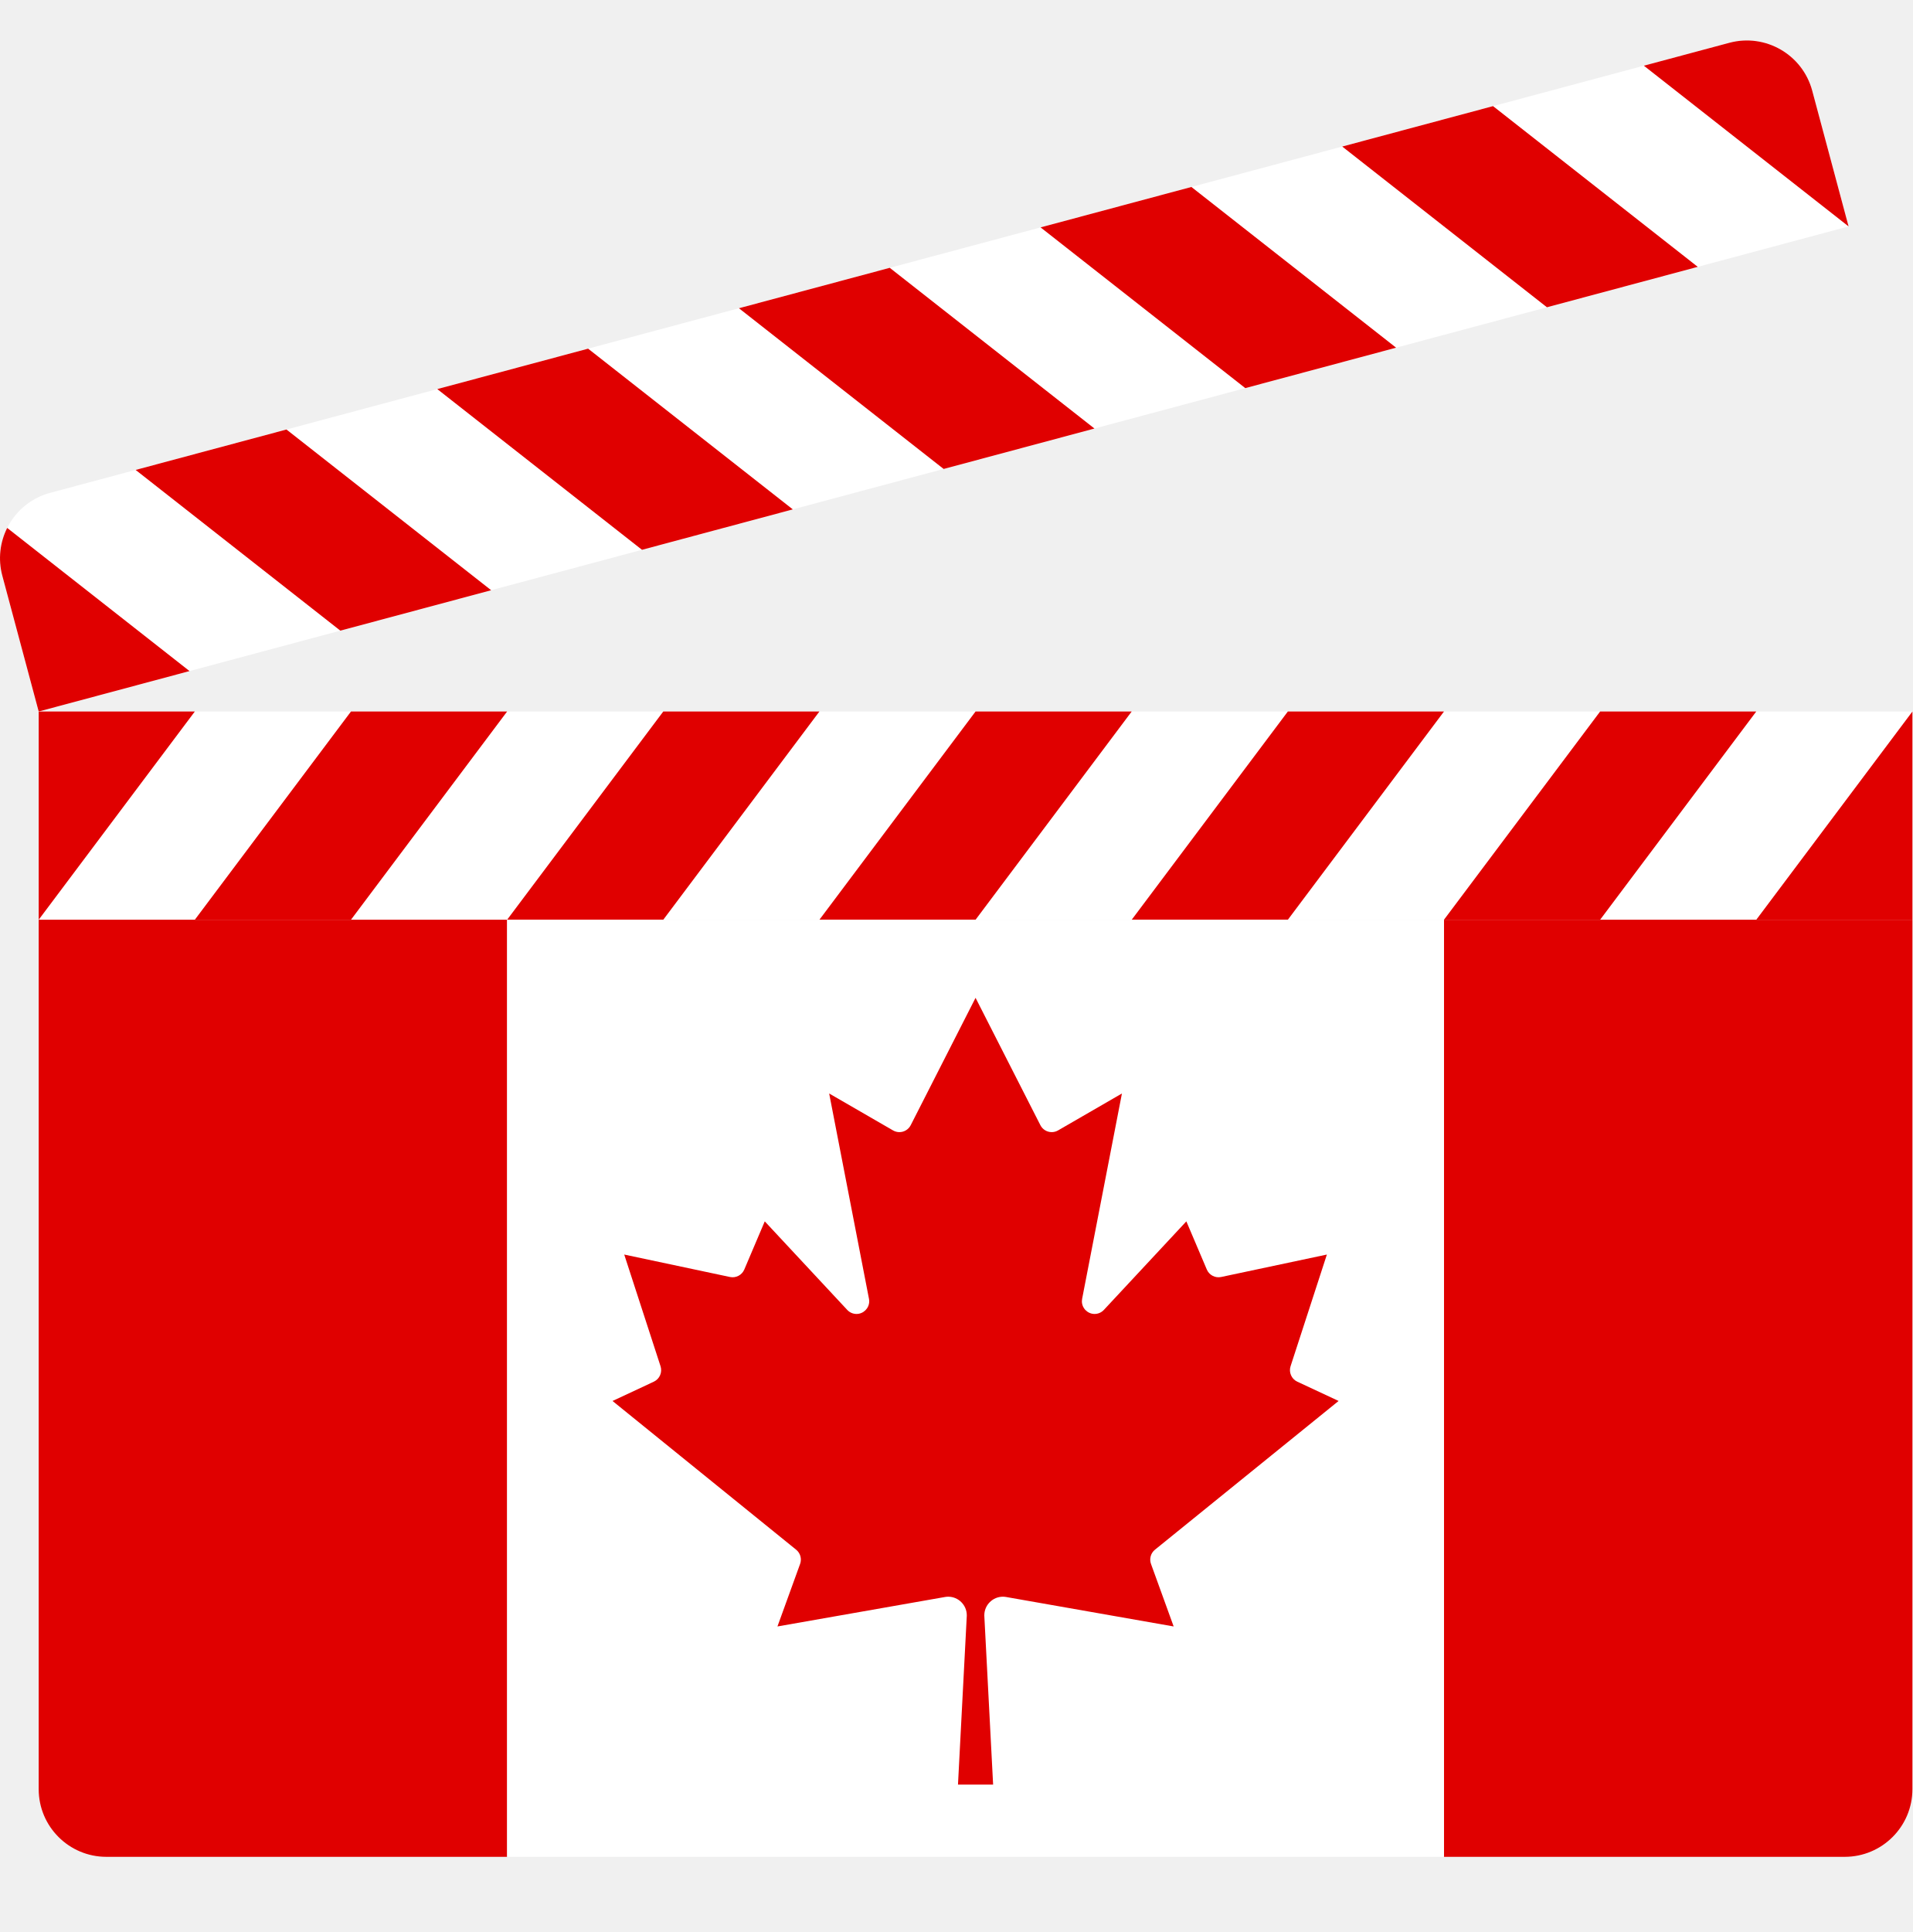
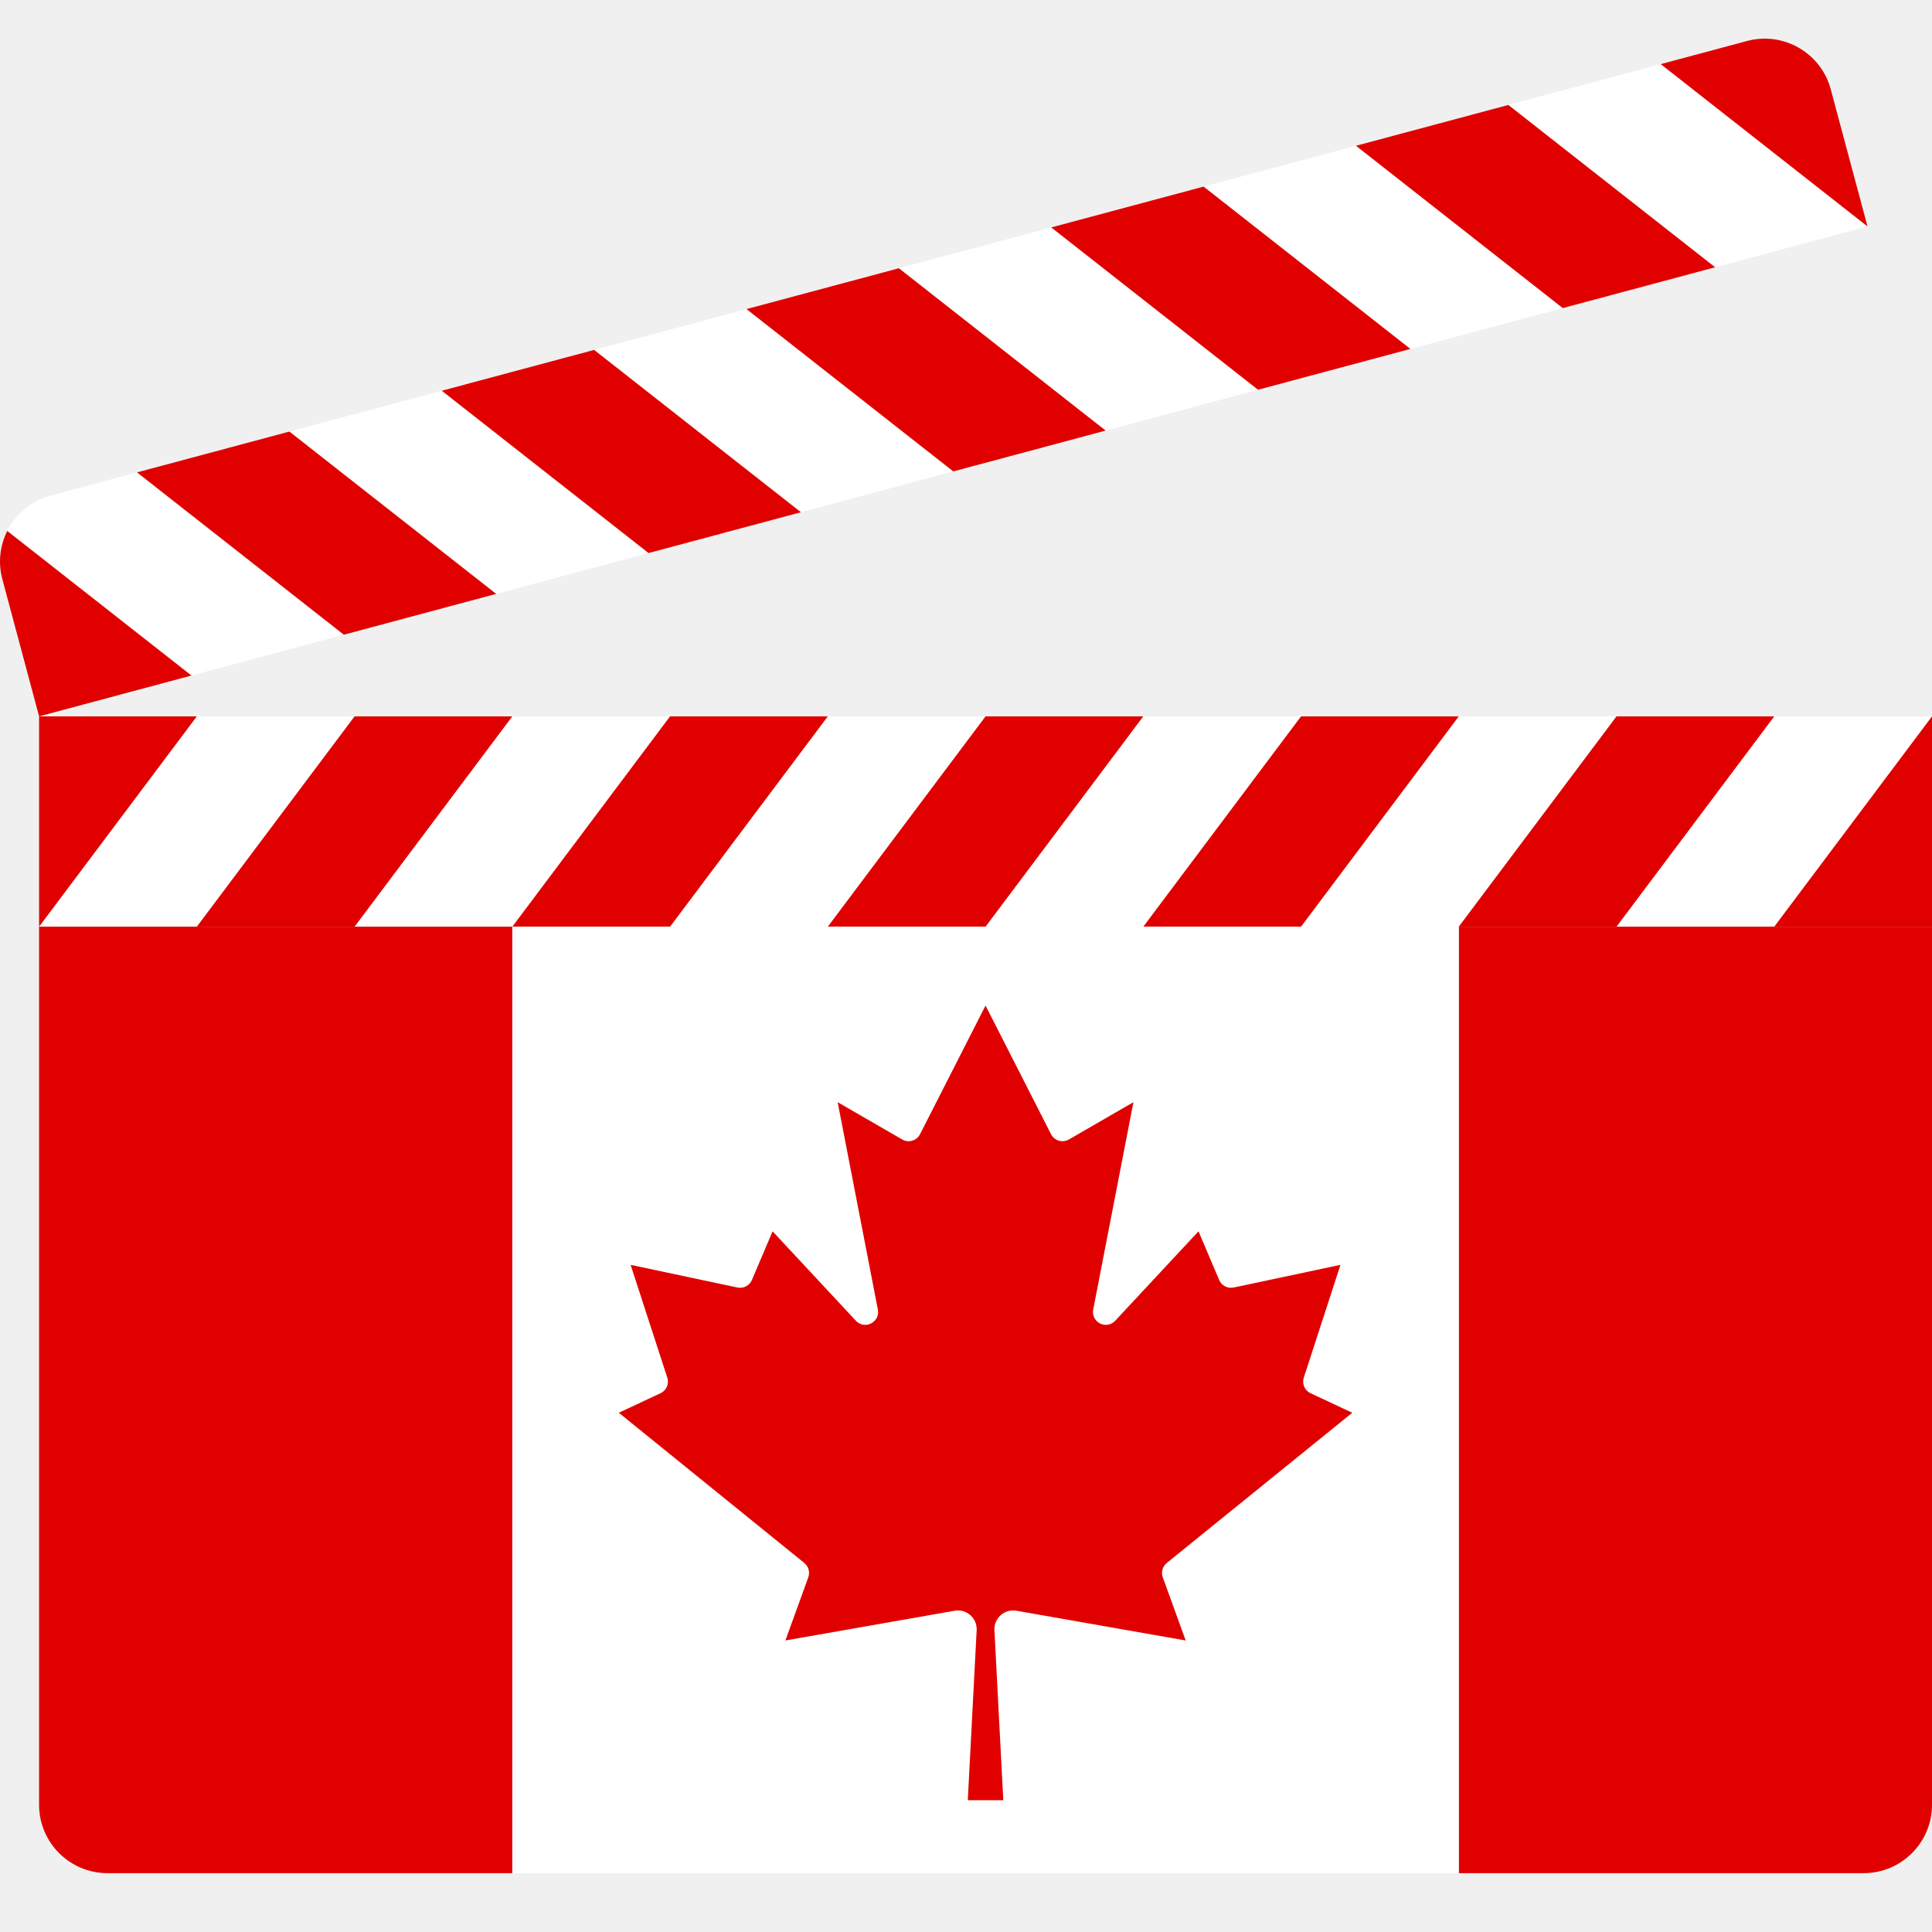
- <svg xmlns="http://www.w3.org/2000/svg" width="100%" height="100%" viewBox="0 0 100 101" version="1.1" xml:space="preserve" style="fill-rule:evenodd;clip-rule:evenodd;stroke-linejoin:round;stroke-miterlimit:2;">
-   <g transform="matrix(1,0,0,1,-932,-120)">
-     <g transform="matrix(1,0,0,1,486,120.116)">
-       <rect id="lights-canada-action" x="446" y="0" width="100" height="100" style="fill:none;" />
-       <g id="lights-canada-action1">
-         <g>
-           <g transform="matrix(0.328606,-0.0880496,0.0880496,0.328606,429.244,19.5704)">
-             <g transform="matrix(1,-2.77556e-17,2.77556e-17,1,-2.84217e-14,-72)">
-               <path d="M40,136L328,136L328,114.4C328,108.66 323.34,104 317.6,104L50.4,104C44.66,104 40,108.66 40,114.4L40,136Z" style="fill:white;" />
-             </g>
-             <path d="M42.623,35.498C40.992,37.334 40,39.752 40,42.4L40,64L64,64L42.623,35.498ZM112,64L88,64L64,32L88,32L112,64ZM160,64L136,64L112,32L136,32L160,64ZM208,64L184,64L160,32L184,32L208,64ZM256,64L232,64L208,32L232,32L256,64ZM304,64L280,64L256,32L280,32L304,64ZM304,32L328,64L328,42.4C328,36.66 323.34,32 317.6,32L304,32Z" style="fill:rgb(224,0,0);" />
+ <svg xmlns="http://www.w3.org/2000/svg" width="100%" height="100%" viewBox="0 0 100 100" version="1.1" xml:space="preserve" style="fill-rule:evenodd;clip-rule:evenodd;stroke-linejoin:round;stroke-miterlimit:2;">
+   <g transform="matrix(1,0,0,1,-910,-120)">
+     <g id="lights-canada-action" transform="matrix(1,0,0,1,464,120)">
+       <rect x="446" y="0" width="100" height="100" style="fill:none;" />
+       <g>
+         <g transform="matrix(0.328606,-0.0880496,0.0880496,0.328606,429.244,19.5704)">
+           <g transform="matrix(1,-2.77556e-17,2.77556e-17,1,-2.84217e-14,-72)">
+             <path d="M40,136L328,136L328,114.4C328,108.66 323.34,104 317.6,104L50.4,104C44.66,104 40,108.66 40,114.4L40,136Z" style="fill:white;" />
          </g>
-           <g transform="matrix(0.340198,0,0,0.340198,434.415,-9.18768)">
-             <rect x="40" y="136" width="288" height="32" style="fill:white;" />
-           </g>
-           <g transform="matrix(0.340198,0,0,-0.340198,453.466,83.346)">
-             <path d="M104,104L128,136L152,136L128,104L104,104Z" style="fill:rgb(224,0,0);" />
-           </g>
-           <g transform="matrix(0.340198,0,0,-0.340198,437.137,83.346)">
-             <path d="M104,104L128,136L152,136L128,104L104,104Z" style="fill:rgb(224,0,0);" />
-           </g>
-           <g transform="matrix(0.340198,0,0,-0.340198,420.807,83.346)">
-             <path d="M104,104L128,136L152,136L128,104L104,104Z" style="fill:rgb(224,0,0);" />
-           </g>
-           <g transform="matrix(0.340198,0,0,-0.340198,469.796,83.346)">
-             <path d="M104,104L128,136L152,136L128,104L104,104Z" style="fill:rgb(224,0,0);" />
-           </g>
-           <g transform="matrix(0.340198,0,0,-0.340198,486.125,83.346)">
-             <path d="M104,104L128,136L152,136L128,104L104,104Z" style="fill:rgb(224,0,0);" />
-           </g>
-           <g transform="matrix(0.340198,0,0,0.340198,434.415,-9.18768)">
-             <path d="M112,312L112,168L256,168L256,312L317.6,312C323.34,312 328,307.34 328,301.6L328,168L40,168L40,301.6C40,307.34 44.66,312 50.4,312L112,312Z" style="fill:rgb(224,0,0);" />
-           </g>
-           <g transform="matrix(0.340198,0,0,0.340198,434.415,-9.18768)">
-             <path d="M40,136L64,136L40,168L40,136Z" style="fill:rgb(224,0,0);" />
-           </g>
-           <g transform="matrix(0.340198,0,0,0.340198,434.415,-9.18768)">
-             <path d="M328,136L304,168L328,168L328,136Z" style="fill:rgb(224,0,0);" />
-           </g>
-           <g transform="matrix(0.340198,0,0,0.340198,434.415,-9.18768)">
-             <rect x="112" y="168" width="144" height="144" style="fill:white;" />
-           </g>
-           <g transform="matrix(0.0816474,0,0,0.0816474,448.023,47.9655)">
-             <path d="M611.25,553.75L605.625,445.875C605.617,445.693 605.612,445.511 605.612,445.328C605.612,438.814 610.973,433.453 617.487,433.453C618.162,433.453 618.835,433.511 619.5,433.625L726.875,452.5L712.375,412.5C711.172,409.245 712.181,405.562 714.875,403.375L832.5,308.125L806,295.75C802.314,294.008 800.481,289.749 801.75,285.875L825,214.375L757.25,228.75C753.48,229.536 749.644,227.539 748.125,224L735,193.125L682.125,249.875C680.591,251.493 678.458,252.41 676.229,252.41C671.771,252.41 668.104,248.742 668.104,244.285C668.104,243.77 668.153,243.256 668.25,242.75L693.75,111.25L652.875,134.875C651.629,135.605 650.211,135.99 648.767,135.99C645.694,135.99 642.874,134.248 641.5,131.5L600,50L558.5,131.5C557.126,134.248 554.306,135.99 551.233,135.99C549.789,135.99 548.371,135.605 547.125,134.875L506.25,111.25L531.75,242.75C531.847,243.256 531.896,243.77 531.896,244.285C531.896,248.742 528.229,252.41 523.771,252.41C521.542,252.41 519.409,251.493 517.875,249.875L465,193.125L451.875,224C450.356,227.539 446.52,229.536 442.75,228.75L375,214.375L398.25,285.875C399.519,289.749 397.686,294.008 394,295.75L367.5,308.125L485.125,403.375C487.819,405.562 488.828,409.245 487.625,412.5L473.125,452.5L580.5,433.625C581.165,433.511 581.838,433.453 582.513,433.453C589.027,433.453 594.388,438.814 594.388,445.328C594.388,445.511 594.383,445.693 594.375,445.875L588.75,553.75L611.25,553.75Z" style="fill:rgb(224,0,0);" />
-           </g>
+           <path d="M42.623,35.498C40.992,37.334 40,39.752 40,42.4L40,64L64,64L42.623,35.498ZM112,64L88,64L64,32L88,32L112,64ZM160,64L136,64L112,32L136,32L160,64ZM208,64L184,64L160,32L184,32L208,64ZM256,64L232,64L208,32L232,32L256,64ZM304,64L280,64L256,32L280,32L304,64ZM304,32L328,64L328,42.4C328,36.66 323.34,32 317.6,32L304,32Z" style="fill:rgb(224,0,0);" />
+         </g>
+         <g transform="matrix(0.340198,0,0,0.340198,434.415,-9.18768)">
+           <rect x="40" y="136" width="288" height="32" style="fill:white;" />
+         </g>
+         <g transform="matrix(0.340198,0,0,-0.340198,453.466,83.346)">
+           <path d="M104,104L128,136L152,136L128,104L104,104Z" style="fill:rgb(224,0,0);" />
+         </g>
+         <g transform="matrix(0.340198,0,0,-0.340198,437.137,83.346)">
+           <path d="M104,104L128,136L152,136L128,104L104,104Z" style="fill:rgb(224,0,0);" />
+         </g>
+         <g transform="matrix(0.340198,0,0,-0.340198,420.807,83.346)">
+           <path d="M104,104L128,136L152,136L128,104L104,104Z" style="fill:rgb(224,0,0);" />
+         </g>
+         <g transform="matrix(0.340198,0,0,-0.340198,469.796,83.346)">
+           <path d="M104,104L128,136L152,136L128,104L104,104Z" style="fill:rgb(224,0,0);" />
+         </g>
+         <g transform="matrix(0.340198,0,0,-0.340198,486.125,83.346)">
+           <path d="M104,104L128,136L152,136L128,104L104,104Z" style="fill:rgb(224,0,0);" />
+         </g>
+         <g transform="matrix(0.340198,0,0,0.340198,434.415,-9.18768)">
+           <path d="M112,312L112,168L256,168L256,312L317.6,312C323.34,312 328,307.34 328,301.6L328,168L40,168L40,301.6C40,307.34 44.66,312 50.4,312L112,312Z" style="fill:rgb(224,0,0);" />
+         </g>
+         <g transform="matrix(0.340198,0,0,0.340198,434.415,-9.18768)">
+           <path d="M40,136L64,136L40,168L40,136Z" style="fill:rgb(224,0,0);" />
+         </g>
+         <g transform="matrix(0.340198,0,0,0.340198,434.415,-9.18768)">
+           <path d="M328,136L304,168L328,168L328,136Z" style="fill:rgb(224,0,0);" />
+         </g>
+         <g transform="matrix(0.340198,0,0,0.340198,434.415,-9.18768)">
+           <rect x="112" y="168" width="144" height="144" style="fill:white;" />
+         </g>
+         <g transform="matrix(0.0816474,0,0,0.0816474,448.023,47.9655)">
+           <path d="M611.25,553.75L605.625,445.875C605.617,445.693 605.612,445.511 605.612,445.328C605.612,438.814 610.973,433.453 617.487,433.453C618.162,433.453 618.835,433.511 619.5,433.625L726.875,452.5L712.375,412.5C711.172,409.245 712.181,405.562 714.875,403.375L832.5,308.125L806,295.75C802.314,294.008 800.481,289.749 801.75,285.875L825,214.375L757.25,228.75C753.48,229.536 749.644,227.539 748.125,224L735,193.125L682.125,249.875C680.591,251.493 678.458,252.41 676.229,252.41C671.771,252.41 668.104,248.742 668.104,244.285C668.104,243.77 668.153,243.256 668.25,242.75L693.75,111.25L652.875,134.875C651.629,135.605 650.211,135.99 648.767,135.99C645.694,135.99 642.874,134.248 641.5,131.5L600,50L558.5,131.5C557.126,134.248 554.306,135.99 551.233,135.99C549.789,135.99 548.371,135.605 547.125,134.875L506.25,111.25L531.75,242.75C531.847,243.256 531.896,243.77 531.896,244.285C531.896,248.742 528.229,252.41 523.771,252.41C521.542,252.41 519.409,251.493 517.875,249.875L465,193.125L451.875,224C450.356,227.539 446.52,229.536 442.75,228.75L375,214.375L398.25,285.875C399.519,289.749 397.686,294.008 394,295.75L367.5,308.125L485.125,403.375C487.819,405.562 488.828,409.245 487.625,412.5L473.125,452.5L580.5,433.625C581.165,433.511 581.838,433.453 582.513,433.453C589.027,433.453 594.388,438.814 594.388,445.328C594.388,445.511 594.383,445.693 594.375,445.875L588.75,553.75L611.25,553.75Z" style="fill:rgb(224,0,0);" />
        </g>
      </g>
    </g>
  </g>
</svg>
